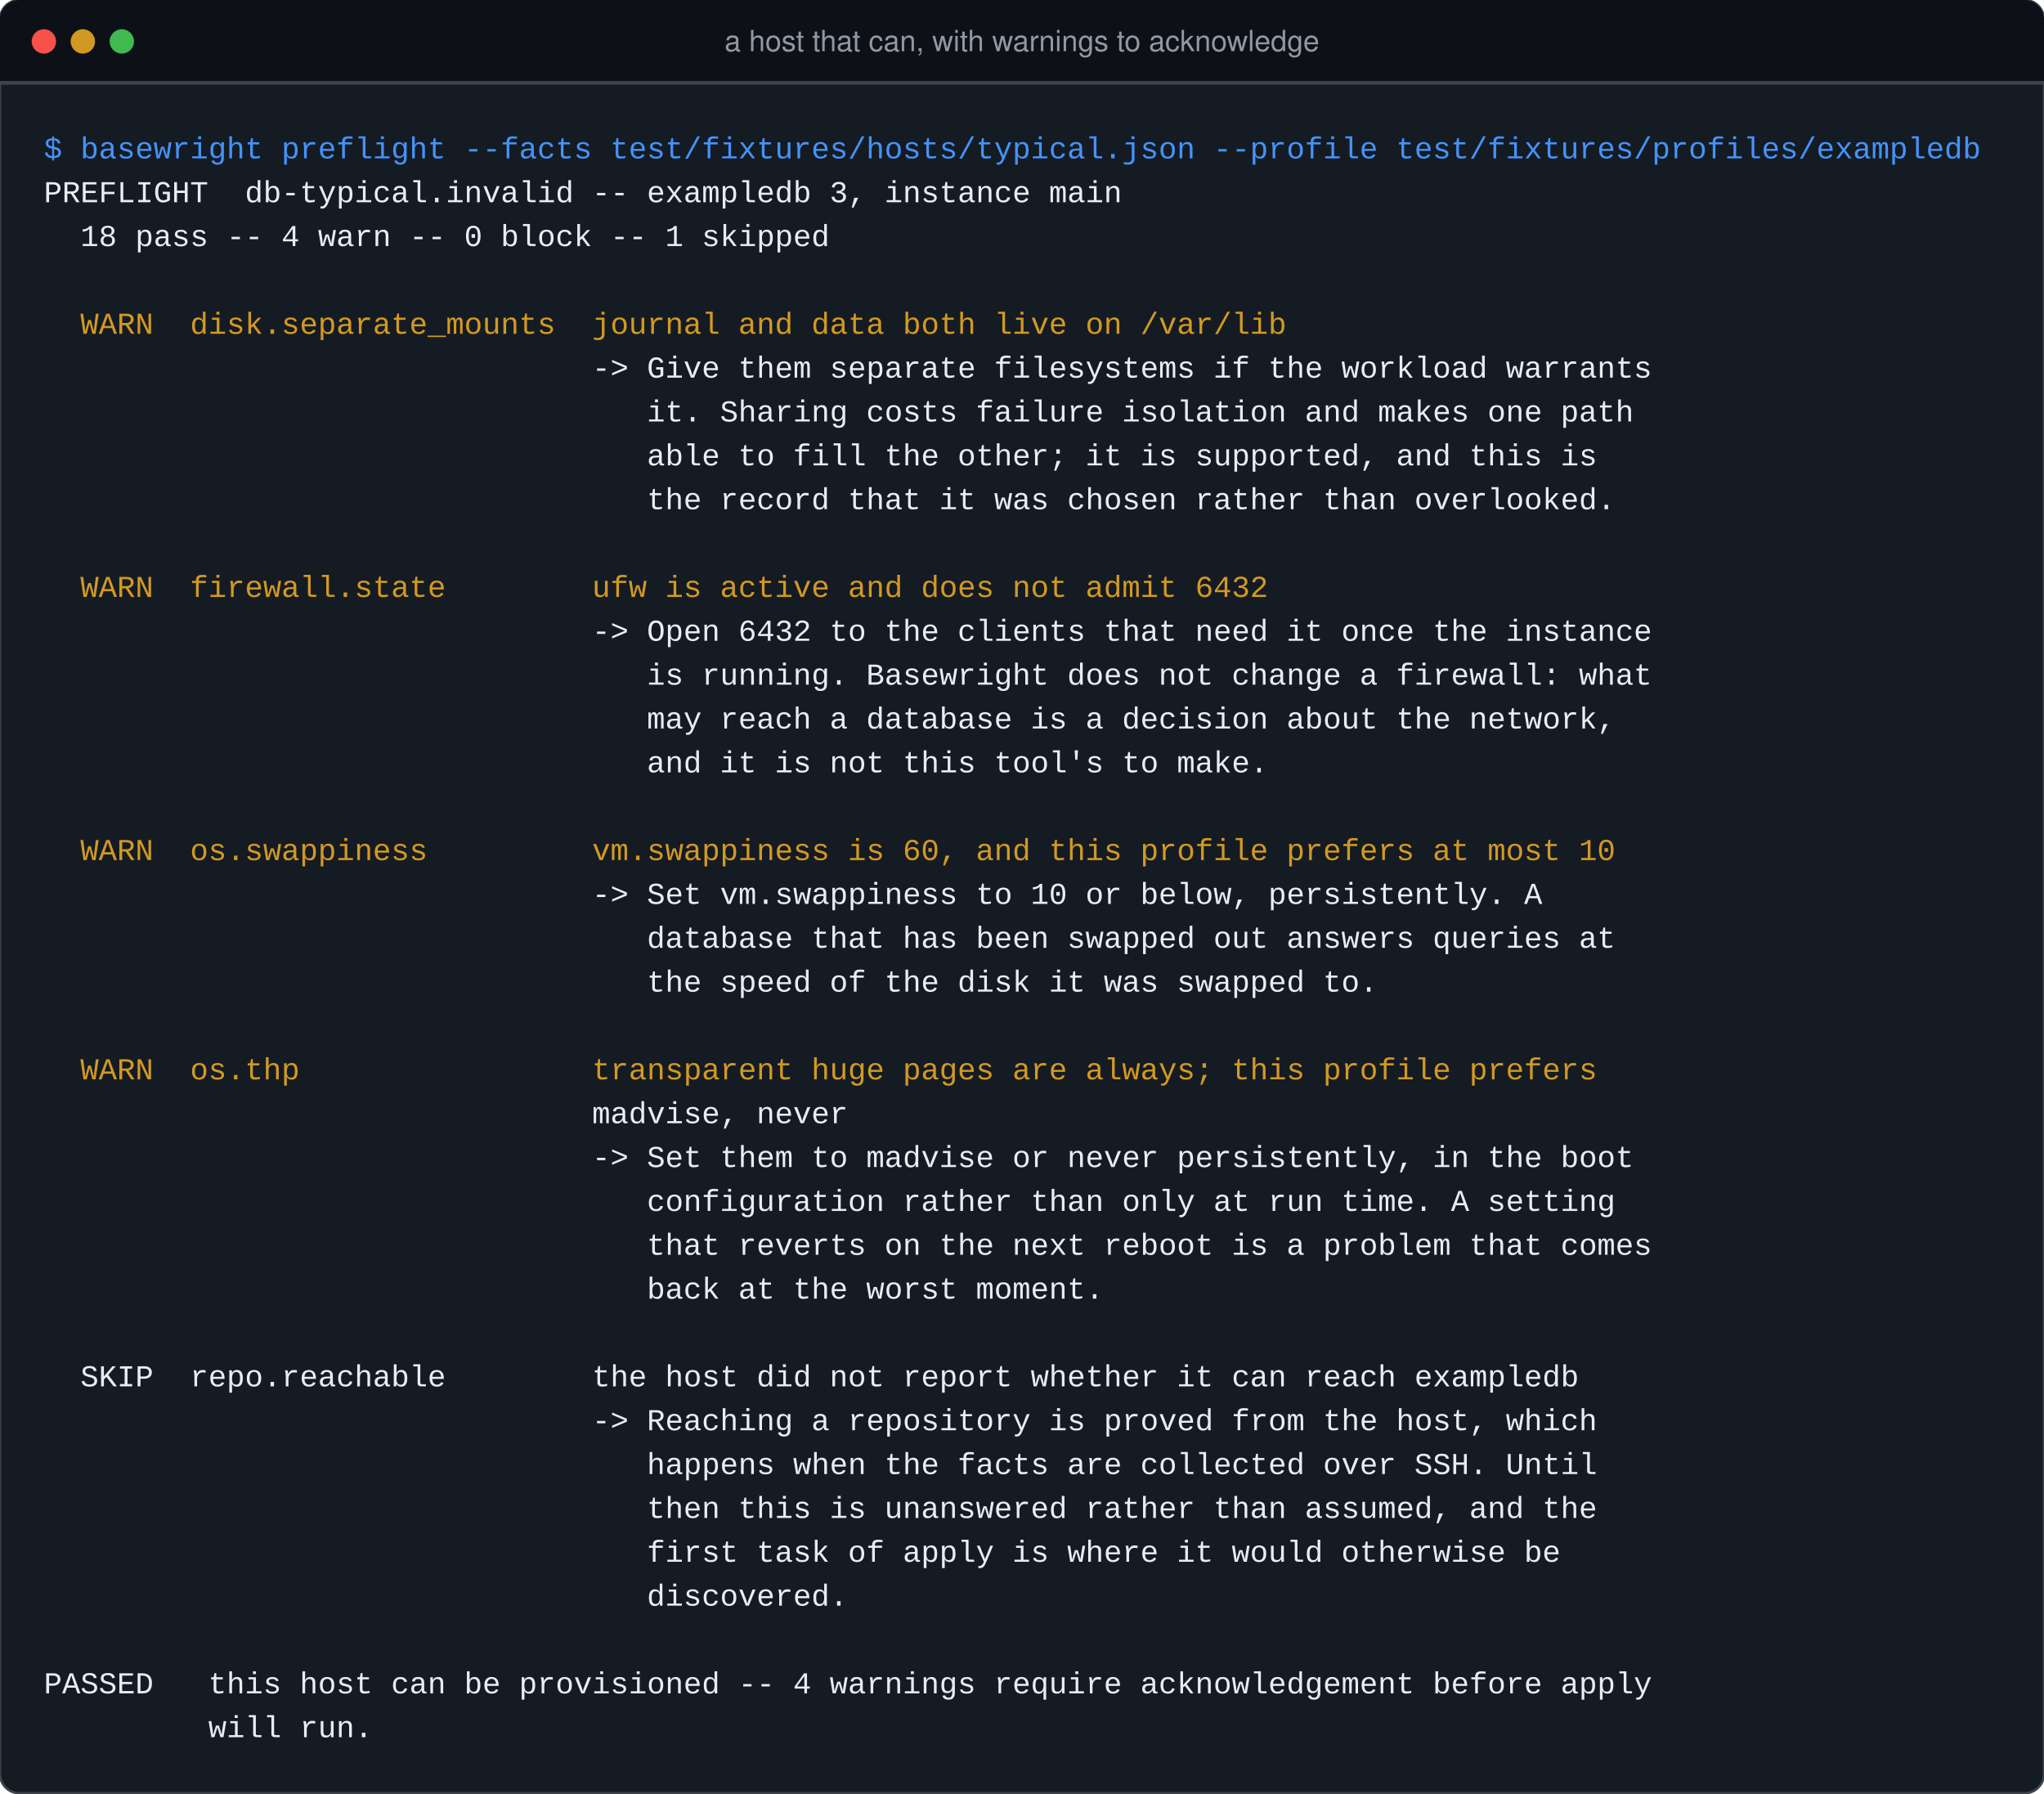
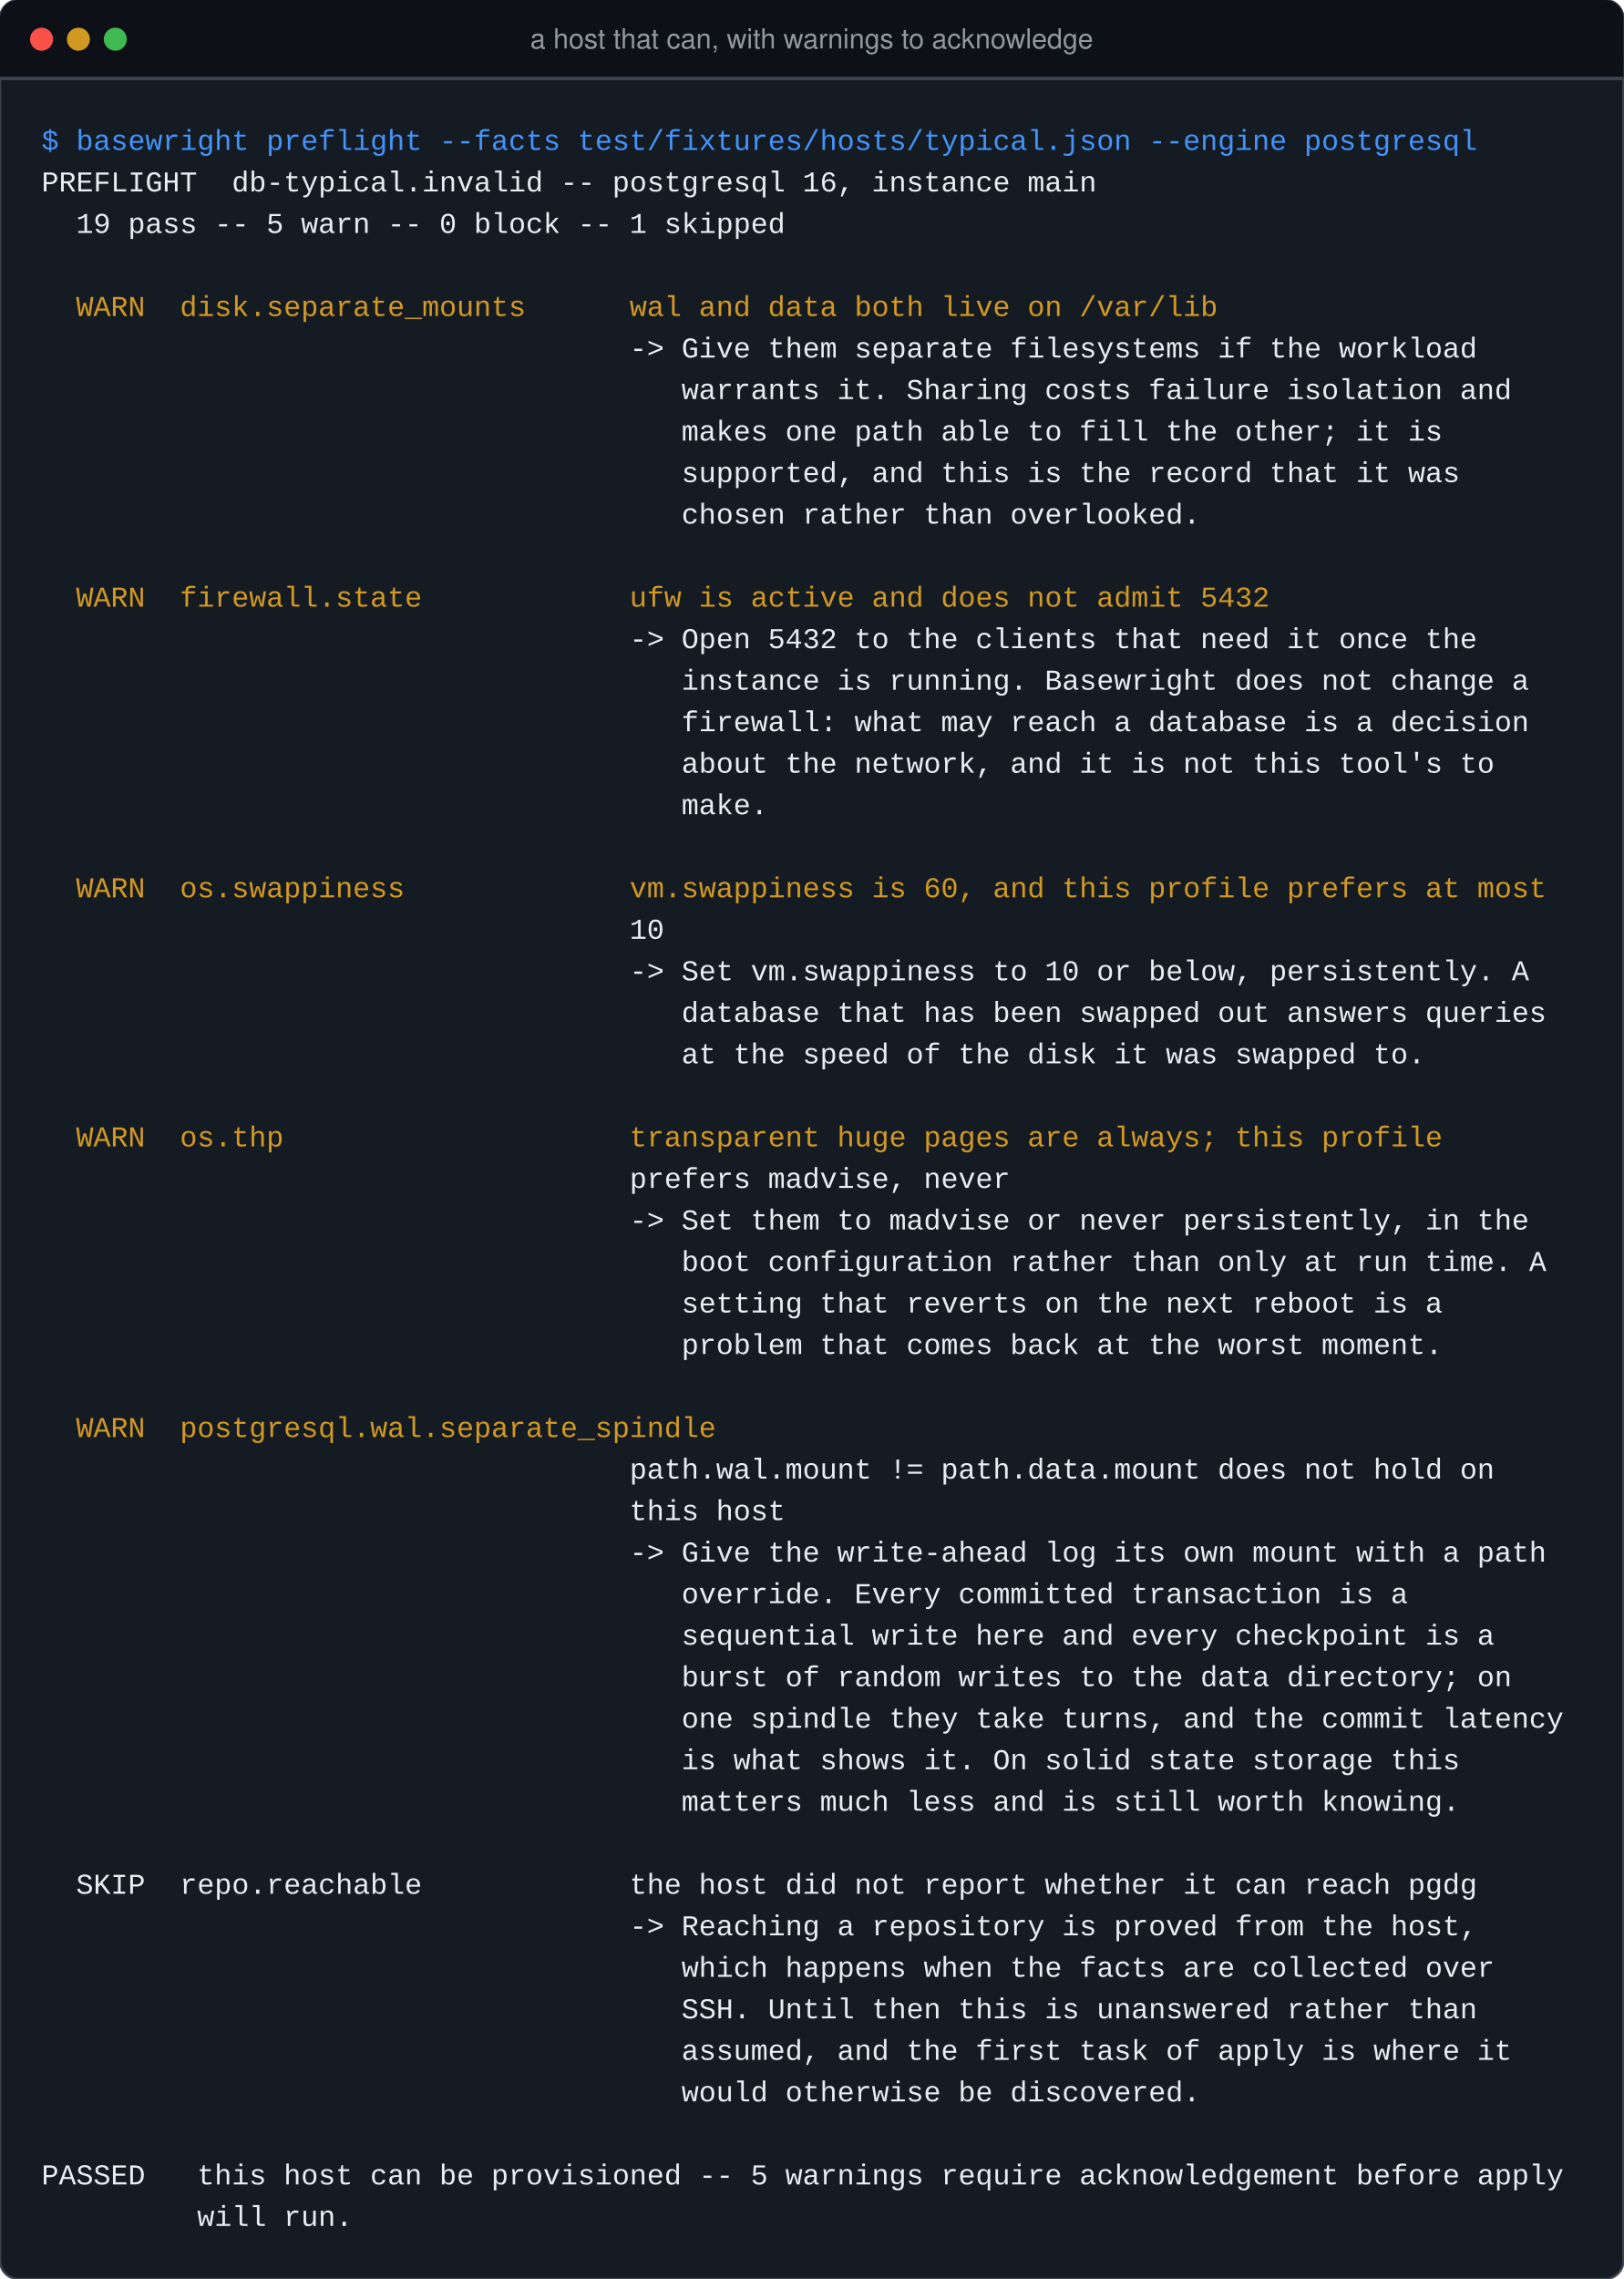
- <svg xmlns="http://www.w3.org/2000/svg" width="839" height="736" viewBox="0 0 839 736" role="img">
+ <svg xmlns="http://www.w3.org/2000/svg" width="704" height="988" viewBox="0 0 704 988" role="img">
  <defs>
    <marker id="arrow" viewBox="0 0 10 10" refX="9" refY="5" markerWidth="6" markerHeight="6" orient="auto">
      <path d="M 0 0 L 10 5 L 0 10 z" fill="context-stroke" />
    </marker>
  </defs>
-   <rect x="0" y="0" width="839" height="736" rx="8" fill="#151b23" stroke="#3d444d" stroke-width="1" />
-   <rect x="0" y="0" width="839" height="34" rx="8" fill="#0d1117" stroke="none" stroke-width="1" />
-   <rect x="0" y="26" width="839" height="8" fill="#0d1117" />
-   <line x1="0" y1="34" x2="839" y2="34" stroke="#3d444d" stroke-width="1.5" />
+   <rect x="0" y="0" width="704" height="988" rx="8" fill="#151b23" stroke="#3d444d" stroke-width="1" />
+   <rect x="0" y="0" width="704" height="34" rx="8" fill="#0d1117" stroke="none" stroke-width="1" />
+   <rect x="0" y="26" width="704" height="8" fill="#0d1117" />
+   <line x1="0" y1="34" x2="704" y2="34" stroke="#3d444d" stroke-width="1.5" />
  <circle cx="18" cy="17.0" r="5" fill="#f85149" />
  <circle cx="34" cy="17.0" r="5" fill="#d29922" />
  <circle cx="50" cy="17.0" r="5" fill="#3fb950" />
-   <text x="419.5" y="21.0" fill="#9198a1" font-family="-apple-system, BlinkMacSystemFont, 'Segoe UI', Helvetica, Arial, sans-serif" font-size="12" font-weight="normal" text-anchor="middle" letter-spacing="normal" xml:space="preserve">a host that can, with warnings to acknowledge</text>
-   <text x="18" y="65" fill="#4493f8" font-family="ui-monospace, SFMono-Regular, Menlo, Consolas, 'Liberation Mono', monospace" font-size="12.5" font-weight="normal" text-anchor="start" letter-spacing="normal" xml:space="preserve">$ basewright preflight --facts test/fixtures/hosts/typical.json --profile test/fixtures/profiles/exampledb</text>
-   <text x="18" y="83" fill="#e6edf3" font-family="ui-monospace, SFMono-Regular, Menlo, Consolas, 'Liberation Mono', monospace" font-size="12.5" font-weight="normal" text-anchor="start" letter-spacing="normal" xml:space="preserve">PREFLIGHT  db-typical.invalid -- exampledb 3, instance main</text>
-   <text x="18" y="101" fill="#e6edf3" font-family="ui-monospace, SFMono-Regular, Menlo, Consolas, 'Liberation Mono', monospace" font-size="12.5" font-weight="normal" text-anchor="start" letter-spacing="normal" xml:space="preserve">  18 pass -- 4 warn -- 0 block -- 1 skipped</text>
+   <text x="352.0" y="21.0" fill="#9198a1" font-family="-apple-system, BlinkMacSystemFont, 'Segoe UI', Helvetica, Arial, sans-serif" font-size="12" font-weight="normal" text-anchor="middle" letter-spacing="normal" xml:space="preserve">a host that can, with warnings to acknowledge</text>
+   <text x="18" y="65" fill="#4493f8" font-family="ui-monospace, SFMono-Regular, Menlo, Consolas, 'Liberation Mono', monospace" font-size="12.5" font-weight="normal" text-anchor="start" letter-spacing="normal" xml:space="preserve">$ basewright preflight --facts test/fixtures/hosts/typical.json --engine postgresql</text>
+   <text x="18" y="83" fill="#e6edf3" font-family="ui-monospace, SFMono-Regular, Menlo, Consolas, 'Liberation Mono', monospace" font-size="12.5" font-weight="normal" text-anchor="start" letter-spacing="normal" xml:space="preserve">PREFLIGHT  db-typical.invalid -- postgresql 16, instance main</text>
+   <text x="18" y="101" fill="#e6edf3" font-family="ui-monospace, SFMono-Regular, Menlo, Consolas, 'Liberation Mono', monospace" font-size="12.5" font-weight="normal" text-anchor="start" letter-spacing="normal" xml:space="preserve">  19 pass -- 5 warn -- 0 block -- 1 skipped</text>
  <text x="18" y="119" fill="#e6edf3" font-family="ui-monospace, SFMono-Regular, Menlo, Consolas, 'Liberation Mono', monospace" font-size="12.5" font-weight="normal" text-anchor="start" letter-spacing="normal" xml:space="preserve" />
-   <text x="18" y="137" fill="#d29922" font-family="ui-monospace, SFMono-Regular, Menlo, Consolas, 'Liberation Mono', monospace" font-size="12.5" font-weight="normal" text-anchor="start" letter-spacing="normal" xml:space="preserve">  WARN  disk.separate_mounts  journal and data both live on /var/lib</text>
-   <text x="18" y="155" fill="#e6edf3" font-family="ui-monospace, SFMono-Regular, Menlo, Consolas, 'Liberation Mono', monospace" font-size="12.5" font-weight="normal" text-anchor="start" letter-spacing="normal" xml:space="preserve">                              -&gt; Give them separate filesystems if the workload warrants</text>
-   <text x="18" y="173" fill="#e6edf3" font-family="ui-monospace, SFMono-Regular, Menlo, Consolas, 'Liberation Mono', monospace" font-size="12.5" font-weight="normal" text-anchor="start" letter-spacing="normal" xml:space="preserve">                                 it. Sharing costs failure isolation and makes one path</text>
-   <text x="18" y="191" fill="#e6edf3" font-family="ui-monospace, SFMono-Regular, Menlo, Consolas, 'Liberation Mono', monospace" font-size="12.5" font-weight="normal" text-anchor="start" letter-spacing="normal" xml:space="preserve">                                 able to fill the other; it is supported, and this is</text>
-   <text x="18" y="209" fill="#e6edf3" font-family="ui-monospace, SFMono-Regular, Menlo, Consolas, 'Liberation Mono', monospace" font-size="12.5" font-weight="normal" text-anchor="start" letter-spacing="normal" xml:space="preserve">                                 the record that it was chosen rather than overlooked.</text>
-   <text x="18" y="227" fill="#e6edf3" font-family="ui-monospace, SFMono-Regular, Menlo, Consolas, 'Liberation Mono', monospace" font-size="12.5" font-weight="normal" text-anchor="start" letter-spacing="normal" xml:space="preserve" />
-   <text x="18" y="245" fill="#d29922" font-family="ui-monospace, SFMono-Regular, Menlo, Consolas, 'Liberation Mono', monospace" font-size="12.5" font-weight="normal" text-anchor="start" letter-spacing="normal" xml:space="preserve">  WARN  firewall.state        ufw is active and does not admit 6432</text>
-   <text x="18" y="263" fill="#e6edf3" font-family="ui-monospace, SFMono-Regular, Menlo, Consolas, 'Liberation Mono', monospace" font-size="12.5" font-weight="normal" text-anchor="start" letter-spacing="normal" xml:space="preserve">                              -&gt; Open 6432 to the clients that need it once the instance</text>
-   <text x="18" y="281" fill="#e6edf3" font-family="ui-monospace, SFMono-Regular, Menlo, Consolas, 'Liberation Mono', monospace" font-size="12.5" font-weight="normal" text-anchor="start" letter-spacing="normal" xml:space="preserve">                                 is running. Basewright does not change a firewall: what</text>
-   <text x="18" y="299" fill="#e6edf3" font-family="ui-monospace, SFMono-Regular, Menlo, Consolas, 'Liberation Mono', monospace" font-size="12.5" font-weight="normal" text-anchor="start" letter-spacing="normal" xml:space="preserve">                                 may reach a database is a decision about the network,</text>
-   <text x="18" y="317" fill="#e6edf3" font-family="ui-monospace, SFMono-Regular, Menlo, Consolas, 'Liberation Mono', monospace" font-size="12.5" font-weight="normal" text-anchor="start" letter-spacing="normal" xml:space="preserve">                                 and it is not this tool's to make.</text>
-   <text x="18" y="335" fill="#e6edf3" font-family="ui-monospace, SFMono-Regular, Menlo, Consolas, 'Liberation Mono', monospace" font-size="12.5" font-weight="normal" text-anchor="start" letter-spacing="normal" xml:space="preserve" />
-   <text x="18" y="353" fill="#d29922" font-family="ui-monospace, SFMono-Regular, Menlo, Consolas, 'Liberation Mono', monospace" font-size="12.5" font-weight="normal" text-anchor="start" letter-spacing="normal" xml:space="preserve">  WARN  os.swappiness         vm.swappiness is 60, and this profile prefers at most 10</text>
-   <text x="18" y="371" fill="#e6edf3" font-family="ui-monospace, SFMono-Regular, Menlo, Consolas, 'Liberation Mono', monospace" font-size="12.5" font-weight="normal" text-anchor="start" letter-spacing="normal" xml:space="preserve">                              -&gt; Set vm.swappiness to 10 or below, persistently. A</text>
-   <text x="18" y="389" fill="#e6edf3" font-family="ui-monospace, SFMono-Regular, Menlo, Consolas, 'Liberation Mono', monospace" font-size="12.5" font-weight="normal" text-anchor="start" letter-spacing="normal" xml:space="preserve">                                 database that has been swapped out answers queries at</text>
-   <text x="18" y="407" fill="#e6edf3" font-family="ui-monospace, SFMono-Regular, Menlo, Consolas, 'Liberation Mono', monospace" font-size="12.5" font-weight="normal" text-anchor="start" letter-spacing="normal" xml:space="preserve">                                 the speed of the disk it was swapped to.</text>
-   <text x="18" y="425" fill="#e6edf3" font-family="ui-monospace, SFMono-Regular, Menlo, Consolas, 'Liberation Mono', monospace" font-size="12.5" font-weight="normal" text-anchor="start" letter-spacing="normal" xml:space="preserve" />
-   <text x="18" y="443" fill="#d29922" font-family="ui-monospace, SFMono-Regular, Menlo, Consolas, 'Liberation Mono', monospace" font-size="12.5" font-weight="normal" text-anchor="start" letter-spacing="normal" xml:space="preserve">  WARN  os.thp                transparent huge pages are always; this profile prefers</text>
-   <text x="18" y="461" fill="#e6edf3" font-family="ui-monospace, SFMono-Regular, Menlo, Consolas, 'Liberation Mono', monospace" font-size="12.5" font-weight="normal" text-anchor="start" letter-spacing="normal" xml:space="preserve">                              madvise, never</text>
-   <text x="18" y="479" fill="#e6edf3" font-family="ui-monospace, SFMono-Regular, Menlo, Consolas, 'Liberation Mono', monospace" font-size="12.5" font-weight="normal" text-anchor="start" letter-spacing="normal" xml:space="preserve">                              -&gt; Set them to madvise or never persistently, in the boot</text>
-   <text x="18" y="497" fill="#e6edf3" font-family="ui-monospace, SFMono-Regular, Menlo, Consolas, 'Liberation Mono', monospace" font-size="12.5" font-weight="normal" text-anchor="start" letter-spacing="normal" xml:space="preserve">                                 configuration rather than only at run time. A setting</text>
-   <text x="18" y="515" fill="#e6edf3" font-family="ui-monospace, SFMono-Regular, Menlo, Consolas, 'Liberation Mono', monospace" font-size="12.5" font-weight="normal" text-anchor="start" letter-spacing="normal" xml:space="preserve">                                 that reverts on the next reboot is a problem that comes</text>
-   <text x="18" y="533" fill="#e6edf3" font-family="ui-monospace, SFMono-Regular, Menlo, Consolas, 'Liberation Mono', monospace" font-size="12.5" font-weight="normal" text-anchor="start" letter-spacing="normal" xml:space="preserve">                                 back at the worst moment.</text>
-   <text x="18" y="551" fill="#e6edf3" font-family="ui-monospace, SFMono-Regular, Menlo, Consolas, 'Liberation Mono', monospace" font-size="12.5" font-weight="normal" text-anchor="start" letter-spacing="normal" xml:space="preserve" />
-   <text x="18" y="569" fill="#e6edf3" font-family="ui-monospace, SFMono-Regular, Menlo, Consolas, 'Liberation Mono', monospace" font-size="12.5" font-weight="normal" text-anchor="start" letter-spacing="normal" xml:space="preserve">  SKIP  repo.reachable        the host did not report whether it can reach exampledb</text>
-   <text x="18" y="587" fill="#e6edf3" font-family="ui-monospace, SFMono-Regular, Menlo, Consolas, 'Liberation Mono', monospace" font-size="12.5" font-weight="normal" text-anchor="start" letter-spacing="normal" xml:space="preserve">                              -&gt; Reaching a repository is proved from the host, which</text>
-   <text x="18" y="605" fill="#e6edf3" font-family="ui-monospace, SFMono-Regular, Menlo, Consolas, 'Liberation Mono', monospace" font-size="12.5" font-weight="normal" text-anchor="start" letter-spacing="normal" xml:space="preserve">                                 happens when the facts are collected over SSH. Until</text>
-   <text x="18" y="623" fill="#e6edf3" font-family="ui-monospace, SFMono-Regular, Menlo, Consolas, 'Liberation Mono', monospace" font-size="12.5" font-weight="normal" text-anchor="start" letter-spacing="normal" xml:space="preserve">                                 then this is unanswered rather than assumed, and the</text>
-   <text x="18" y="641" fill="#e6edf3" font-family="ui-monospace, SFMono-Regular, Menlo, Consolas, 'Liberation Mono', monospace" font-size="12.5" font-weight="normal" text-anchor="start" letter-spacing="normal" xml:space="preserve">                                 first task of apply is where it would otherwise be</text>
-   <text x="18" y="659" fill="#e6edf3" font-family="ui-monospace, SFMono-Regular, Menlo, Consolas, 'Liberation Mono', monospace" font-size="12.5" font-weight="normal" text-anchor="start" letter-spacing="normal" xml:space="preserve">                                 discovered.</text>
-   <text x="18" y="677" fill="#e6edf3" font-family="ui-monospace, SFMono-Regular, Menlo, Consolas, 'Liberation Mono', monospace" font-size="12.5" font-weight="normal" text-anchor="start" letter-spacing="normal" xml:space="preserve" />
-   <text x="18" y="695" fill="#e6edf3" font-family="ui-monospace, SFMono-Regular, Menlo, Consolas, 'Liberation Mono', monospace" font-size="12.5" font-weight="normal" text-anchor="start" letter-spacing="normal" xml:space="preserve">PASSED   this host can be provisioned -- 4 warnings require acknowledgement before apply</text>
-   <text x="18" y="713" fill="#e6edf3" font-family="ui-monospace, SFMono-Regular, Menlo, Consolas, 'Liberation Mono', monospace" font-size="12.5" font-weight="normal" text-anchor="start" letter-spacing="normal" xml:space="preserve">         will run.</text>
+   <text x="18" y="137" fill="#d29922" font-family="ui-monospace, SFMono-Regular, Menlo, Consolas, 'Liberation Mono', monospace" font-size="12.5" font-weight="normal" text-anchor="start" letter-spacing="normal" xml:space="preserve">  WARN  disk.separate_mounts      wal and data both live on /var/lib</text>
+   <text x="18" y="155" fill="#e6edf3" font-family="ui-monospace, SFMono-Regular, Menlo, Consolas, 'Liberation Mono', monospace" font-size="12.5" font-weight="normal" text-anchor="start" letter-spacing="normal" xml:space="preserve">                                  -&gt; Give them separate filesystems if the workload</text>
+   <text x="18" y="173" fill="#e6edf3" font-family="ui-monospace, SFMono-Regular, Menlo, Consolas, 'Liberation Mono', monospace" font-size="12.5" font-weight="normal" text-anchor="start" letter-spacing="normal" xml:space="preserve">                                     warrants it. Sharing costs failure isolation and</text>
+   <text x="18" y="191" fill="#e6edf3" font-family="ui-monospace, SFMono-Regular, Menlo, Consolas, 'Liberation Mono', monospace" font-size="12.5" font-weight="normal" text-anchor="start" letter-spacing="normal" xml:space="preserve">                                     makes one path able to fill the other; it is</text>
+   <text x="18" y="209" fill="#e6edf3" font-family="ui-monospace, SFMono-Regular, Menlo, Consolas, 'Liberation Mono', monospace" font-size="12.5" font-weight="normal" text-anchor="start" letter-spacing="normal" xml:space="preserve">                                     supported, and this is the record that it was</text>
+   <text x="18" y="227" fill="#e6edf3" font-family="ui-monospace, SFMono-Regular, Menlo, Consolas, 'Liberation Mono', monospace" font-size="12.5" font-weight="normal" text-anchor="start" letter-spacing="normal" xml:space="preserve">                                     chosen rather than overlooked.</text>
+   <text x="18" y="245" fill="#e6edf3" font-family="ui-monospace, SFMono-Regular, Menlo, Consolas, 'Liberation Mono', monospace" font-size="12.5" font-weight="normal" text-anchor="start" letter-spacing="normal" xml:space="preserve" />
+   <text x="18" y="263" fill="#d29922" font-family="ui-monospace, SFMono-Regular, Menlo, Consolas, 'Liberation Mono', monospace" font-size="12.5" font-weight="normal" text-anchor="start" letter-spacing="normal" xml:space="preserve">  WARN  firewall.state            ufw is active and does not admit 5432</text>
+   <text x="18" y="281" fill="#e6edf3" font-family="ui-monospace, SFMono-Regular, Menlo, Consolas, 'Liberation Mono', monospace" font-size="12.5" font-weight="normal" text-anchor="start" letter-spacing="normal" xml:space="preserve">                                  -&gt; Open 5432 to the clients that need it once the</text>
+   <text x="18" y="299" fill="#e6edf3" font-family="ui-monospace, SFMono-Regular, Menlo, Consolas, 'Liberation Mono', monospace" font-size="12.5" font-weight="normal" text-anchor="start" letter-spacing="normal" xml:space="preserve">                                     instance is running. Basewright does not change a</text>
+   <text x="18" y="317" fill="#e6edf3" font-family="ui-monospace, SFMono-Regular, Menlo, Consolas, 'Liberation Mono', monospace" font-size="12.5" font-weight="normal" text-anchor="start" letter-spacing="normal" xml:space="preserve">                                     firewall: what may reach a database is a decision</text>
+   <text x="18" y="335" fill="#e6edf3" font-family="ui-monospace, SFMono-Regular, Menlo, Consolas, 'Liberation Mono', monospace" font-size="12.5" font-weight="normal" text-anchor="start" letter-spacing="normal" xml:space="preserve">                                     about the network, and it is not this tool's to</text>
+   <text x="18" y="353" fill="#e6edf3" font-family="ui-monospace, SFMono-Regular, Menlo, Consolas, 'Liberation Mono', monospace" font-size="12.5" font-weight="normal" text-anchor="start" letter-spacing="normal" xml:space="preserve">                                     make.</text>
+   <text x="18" y="371" fill="#e6edf3" font-family="ui-monospace, SFMono-Regular, Menlo, Consolas, 'Liberation Mono', monospace" font-size="12.5" font-weight="normal" text-anchor="start" letter-spacing="normal" xml:space="preserve" />
+   <text x="18" y="389" fill="#d29922" font-family="ui-monospace, SFMono-Regular, Menlo, Consolas, 'Liberation Mono', monospace" font-size="12.5" font-weight="normal" text-anchor="start" letter-spacing="normal" xml:space="preserve">  WARN  os.swappiness             vm.swappiness is 60, and this profile prefers at most</text>
+   <text x="18" y="407" fill="#e6edf3" font-family="ui-monospace, SFMono-Regular, Menlo, Consolas, 'Liberation Mono', monospace" font-size="12.5" font-weight="normal" text-anchor="start" letter-spacing="normal" xml:space="preserve">                                  10</text>
+   <text x="18" y="425" fill="#e6edf3" font-family="ui-monospace, SFMono-Regular, Menlo, Consolas, 'Liberation Mono', monospace" font-size="12.5" font-weight="normal" text-anchor="start" letter-spacing="normal" xml:space="preserve">                                  -&gt; Set vm.swappiness to 10 or below, persistently. A</text>
+   <text x="18" y="443" fill="#e6edf3" font-family="ui-monospace, SFMono-Regular, Menlo, Consolas, 'Liberation Mono', monospace" font-size="12.5" font-weight="normal" text-anchor="start" letter-spacing="normal" xml:space="preserve">                                     database that has been swapped out answers queries</text>
+   <text x="18" y="461" fill="#e6edf3" font-family="ui-monospace, SFMono-Regular, Menlo, Consolas, 'Liberation Mono', monospace" font-size="12.5" font-weight="normal" text-anchor="start" letter-spacing="normal" xml:space="preserve">                                     at the speed of the disk it was swapped to.</text>
+   <text x="18" y="479" fill="#e6edf3" font-family="ui-monospace, SFMono-Regular, Menlo, Consolas, 'Liberation Mono', monospace" font-size="12.5" font-weight="normal" text-anchor="start" letter-spacing="normal" xml:space="preserve" />
+   <text x="18" y="497" fill="#d29922" font-family="ui-monospace, SFMono-Regular, Menlo, Consolas, 'Liberation Mono', monospace" font-size="12.5" font-weight="normal" text-anchor="start" letter-spacing="normal" xml:space="preserve">  WARN  os.thp                    transparent huge pages are always; this profile</text>
+   <text x="18" y="515" fill="#e6edf3" font-family="ui-monospace, SFMono-Regular, Menlo, Consolas, 'Liberation Mono', monospace" font-size="12.5" font-weight="normal" text-anchor="start" letter-spacing="normal" xml:space="preserve">                                  prefers madvise, never</text>
+   <text x="18" y="533" fill="#e6edf3" font-family="ui-monospace, SFMono-Regular, Menlo, Consolas, 'Liberation Mono', monospace" font-size="12.5" font-weight="normal" text-anchor="start" letter-spacing="normal" xml:space="preserve">                                  -&gt; Set them to madvise or never persistently, in the</text>
+   <text x="18" y="551" fill="#e6edf3" font-family="ui-monospace, SFMono-Regular, Menlo, Consolas, 'Liberation Mono', monospace" font-size="12.5" font-weight="normal" text-anchor="start" letter-spacing="normal" xml:space="preserve">                                     boot configuration rather than only at run time. A</text>
+   <text x="18" y="569" fill="#e6edf3" font-family="ui-monospace, SFMono-Regular, Menlo, Consolas, 'Liberation Mono', monospace" font-size="12.5" font-weight="normal" text-anchor="start" letter-spacing="normal" xml:space="preserve">                                     setting that reverts on the next reboot is a</text>
+   <text x="18" y="587" fill="#e6edf3" font-family="ui-monospace, SFMono-Regular, Menlo, Consolas, 'Liberation Mono', monospace" font-size="12.5" font-weight="normal" text-anchor="start" letter-spacing="normal" xml:space="preserve">                                     problem that comes back at the worst moment.</text>
+   <text x="18" y="605" fill="#e6edf3" font-family="ui-monospace, SFMono-Regular, Menlo, Consolas, 'Liberation Mono', monospace" font-size="12.5" font-weight="normal" text-anchor="start" letter-spacing="normal" xml:space="preserve" />
+   <text x="18" y="623" fill="#d29922" font-family="ui-monospace, SFMono-Regular, Menlo, Consolas, 'Liberation Mono', monospace" font-size="12.5" font-weight="normal" text-anchor="start" letter-spacing="normal" xml:space="preserve">  WARN  postgresql.wal.separate_spindle</text>
+   <text x="18" y="641" fill="#e6edf3" font-family="ui-monospace, SFMono-Regular, Menlo, Consolas, 'Liberation Mono', monospace" font-size="12.5" font-weight="normal" text-anchor="start" letter-spacing="normal" xml:space="preserve">                                  path.wal.mount != path.data.mount does not hold on</text>
+   <text x="18" y="659" fill="#e6edf3" font-family="ui-monospace, SFMono-Regular, Menlo, Consolas, 'Liberation Mono', monospace" font-size="12.5" font-weight="normal" text-anchor="start" letter-spacing="normal" xml:space="preserve">                                  this host</text>
+   <text x="18" y="677" fill="#e6edf3" font-family="ui-monospace, SFMono-Regular, Menlo, Consolas, 'Liberation Mono', monospace" font-size="12.5" font-weight="normal" text-anchor="start" letter-spacing="normal" xml:space="preserve">                                  -&gt; Give the write-ahead log its own mount with a path</text>
+   <text x="18" y="695" fill="#e6edf3" font-family="ui-monospace, SFMono-Regular, Menlo, Consolas, 'Liberation Mono', monospace" font-size="12.5" font-weight="normal" text-anchor="start" letter-spacing="normal" xml:space="preserve">                                     override. Every committed transaction is a</text>
+   <text x="18" y="713" fill="#e6edf3" font-family="ui-monospace, SFMono-Regular, Menlo, Consolas, 'Liberation Mono', monospace" font-size="12.5" font-weight="normal" text-anchor="start" letter-spacing="normal" xml:space="preserve">                                     sequential write here and every checkpoint is a</text>
+   <text x="18" y="731" fill="#e6edf3" font-family="ui-monospace, SFMono-Regular, Menlo, Consolas, 'Liberation Mono', monospace" font-size="12.5" font-weight="normal" text-anchor="start" letter-spacing="normal" xml:space="preserve">                                     burst of random writes to the data directory; on</text>
+   <text x="18" y="749" fill="#e6edf3" font-family="ui-monospace, SFMono-Regular, Menlo, Consolas, 'Liberation Mono', monospace" font-size="12.5" font-weight="normal" text-anchor="start" letter-spacing="normal" xml:space="preserve">                                     one spindle they take turns, and the commit latency</text>
+   <text x="18" y="767" fill="#e6edf3" font-family="ui-monospace, SFMono-Regular, Menlo, Consolas, 'Liberation Mono', monospace" font-size="12.5" font-weight="normal" text-anchor="start" letter-spacing="normal" xml:space="preserve">                                     is what shows it. On solid state storage this</text>
+   <text x="18" y="785" fill="#e6edf3" font-family="ui-monospace, SFMono-Regular, Menlo, Consolas, 'Liberation Mono', monospace" font-size="12.5" font-weight="normal" text-anchor="start" letter-spacing="normal" xml:space="preserve">                                     matters much less and is still worth knowing.</text>
+   <text x="18" y="803" fill="#e6edf3" font-family="ui-monospace, SFMono-Regular, Menlo, Consolas, 'Liberation Mono', monospace" font-size="12.5" font-weight="normal" text-anchor="start" letter-spacing="normal" xml:space="preserve" />
+   <text x="18" y="821" fill="#e6edf3" font-family="ui-monospace, SFMono-Regular, Menlo, Consolas, 'Liberation Mono', monospace" font-size="12.5" font-weight="normal" text-anchor="start" letter-spacing="normal" xml:space="preserve">  SKIP  repo.reachable            the host did not report whether it can reach pgdg</text>
+   <text x="18" y="839" fill="#e6edf3" font-family="ui-monospace, SFMono-Regular, Menlo, Consolas, 'Liberation Mono', monospace" font-size="12.5" font-weight="normal" text-anchor="start" letter-spacing="normal" xml:space="preserve">                                  -&gt; Reaching a repository is proved from the host,</text>
+   <text x="18" y="857" fill="#e6edf3" font-family="ui-monospace, SFMono-Regular, Menlo, Consolas, 'Liberation Mono', monospace" font-size="12.5" font-weight="normal" text-anchor="start" letter-spacing="normal" xml:space="preserve">                                     which happens when the facts are collected over</text>
+   <text x="18" y="875" fill="#e6edf3" font-family="ui-monospace, SFMono-Regular, Menlo, Consolas, 'Liberation Mono', monospace" font-size="12.5" font-weight="normal" text-anchor="start" letter-spacing="normal" xml:space="preserve">                                     SSH. Until then this is unanswered rather than</text>
+   <text x="18" y="893" fill="#e6edf3" font-family="ui-monospace, SFMono-Regular, Menlo, Consolas, 'Liberation Mono', monospace" font-size="12.5" font-weight="normal" text-anchor="start" letter-spacing="normal" xml:space="preserve">                                     assumed, and the first task of apply is where it</text>
+   <text x="18" y="911" fill="#e6edf3" font-family="ui-monospace, SFMono-Regular, Menlo, Consolas, 'Liberation Mono', monospace" font-size="12.5" font-weight="normal" text-anchor="start" letter-spacing="normal" xml:space="preserve">                                     would otherwise be discovered.</text>
+   <text x="18" y="929" fill="#e6edf3" font-family="ui-monospace, SFMono-Regular, Menlo, Consolas, 'Liberation Mono', monospace" font-size="12.5" font-weight="normal" text-anchor="start" letter-spacing="normal" xml:space="preserve" />
+   <text x="18" y="947" fill="#e6edf3" font-family="ui-monospace, SFMono-Regular, Menlo, Consolas, 'Liberation Mono', monospace" font-size="12.5" font-weight="normal" text-anchor="start" letter-spacing="normal" xml:space="preserve">PASSED   this host can be provisioned -- 5 warnings require acknowledgement before apply</text>
+   <text x="18" y="965" fill="#e6edf3" font-family="ui-monospace, SFMono-Regular, Menlo, Consolas, 'Liberation Mono', monospace" font-size="12.5" font-weight="normal" text-anchor="start" letter-spacing="normal" xml:space="preserve">         will run.</text>
</svg>
